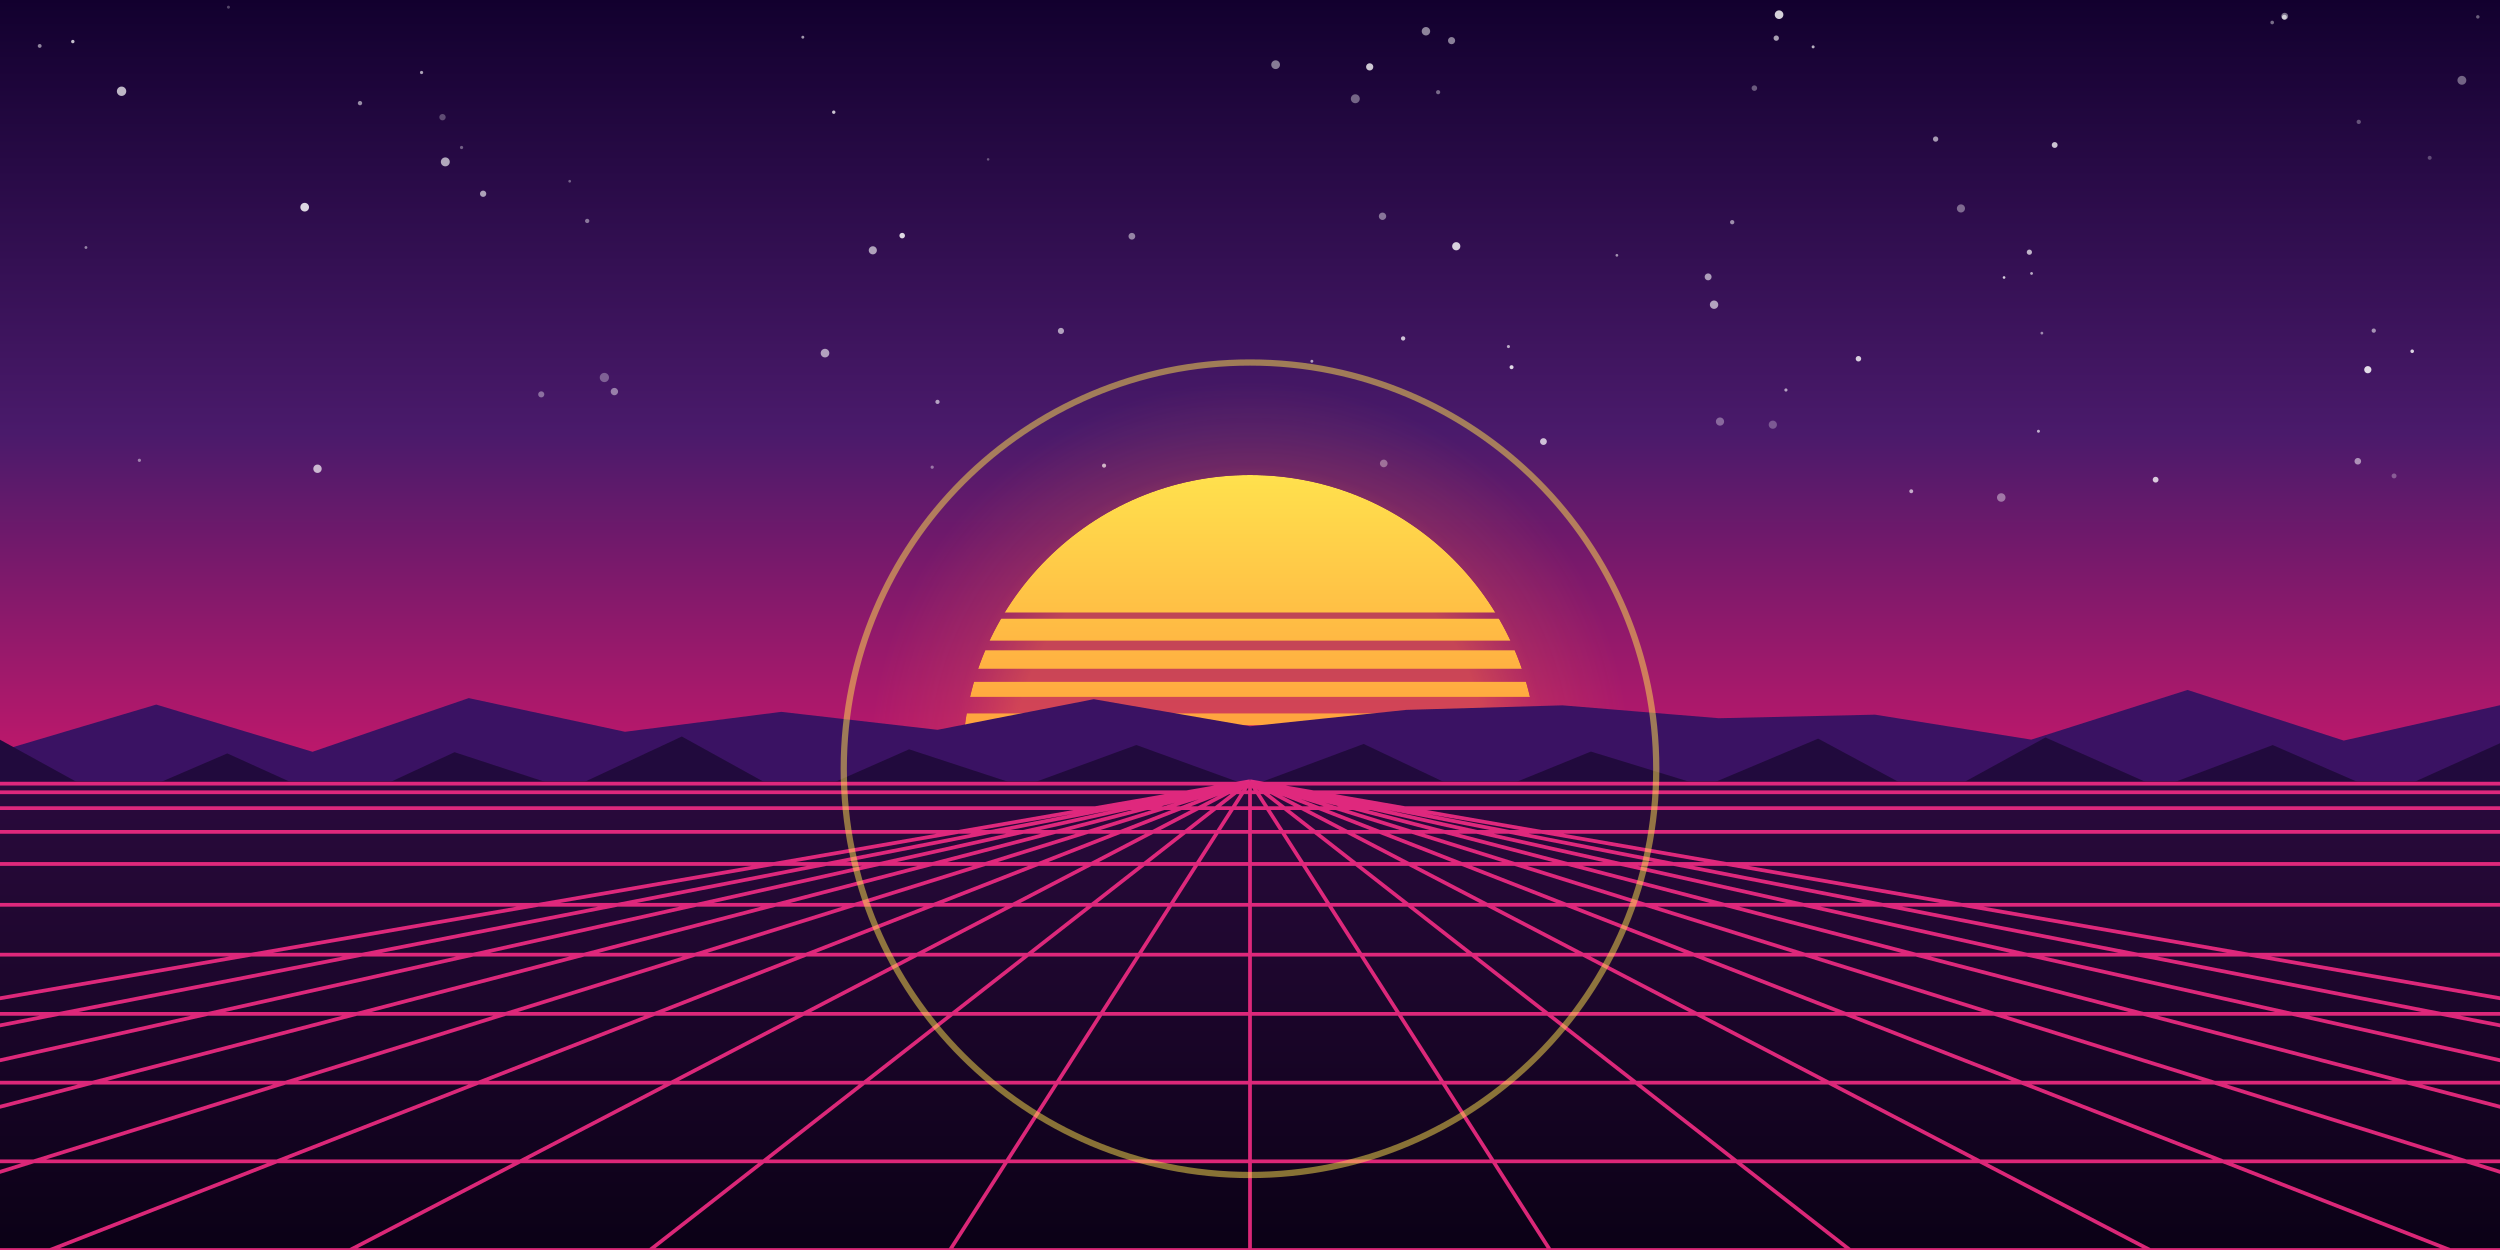
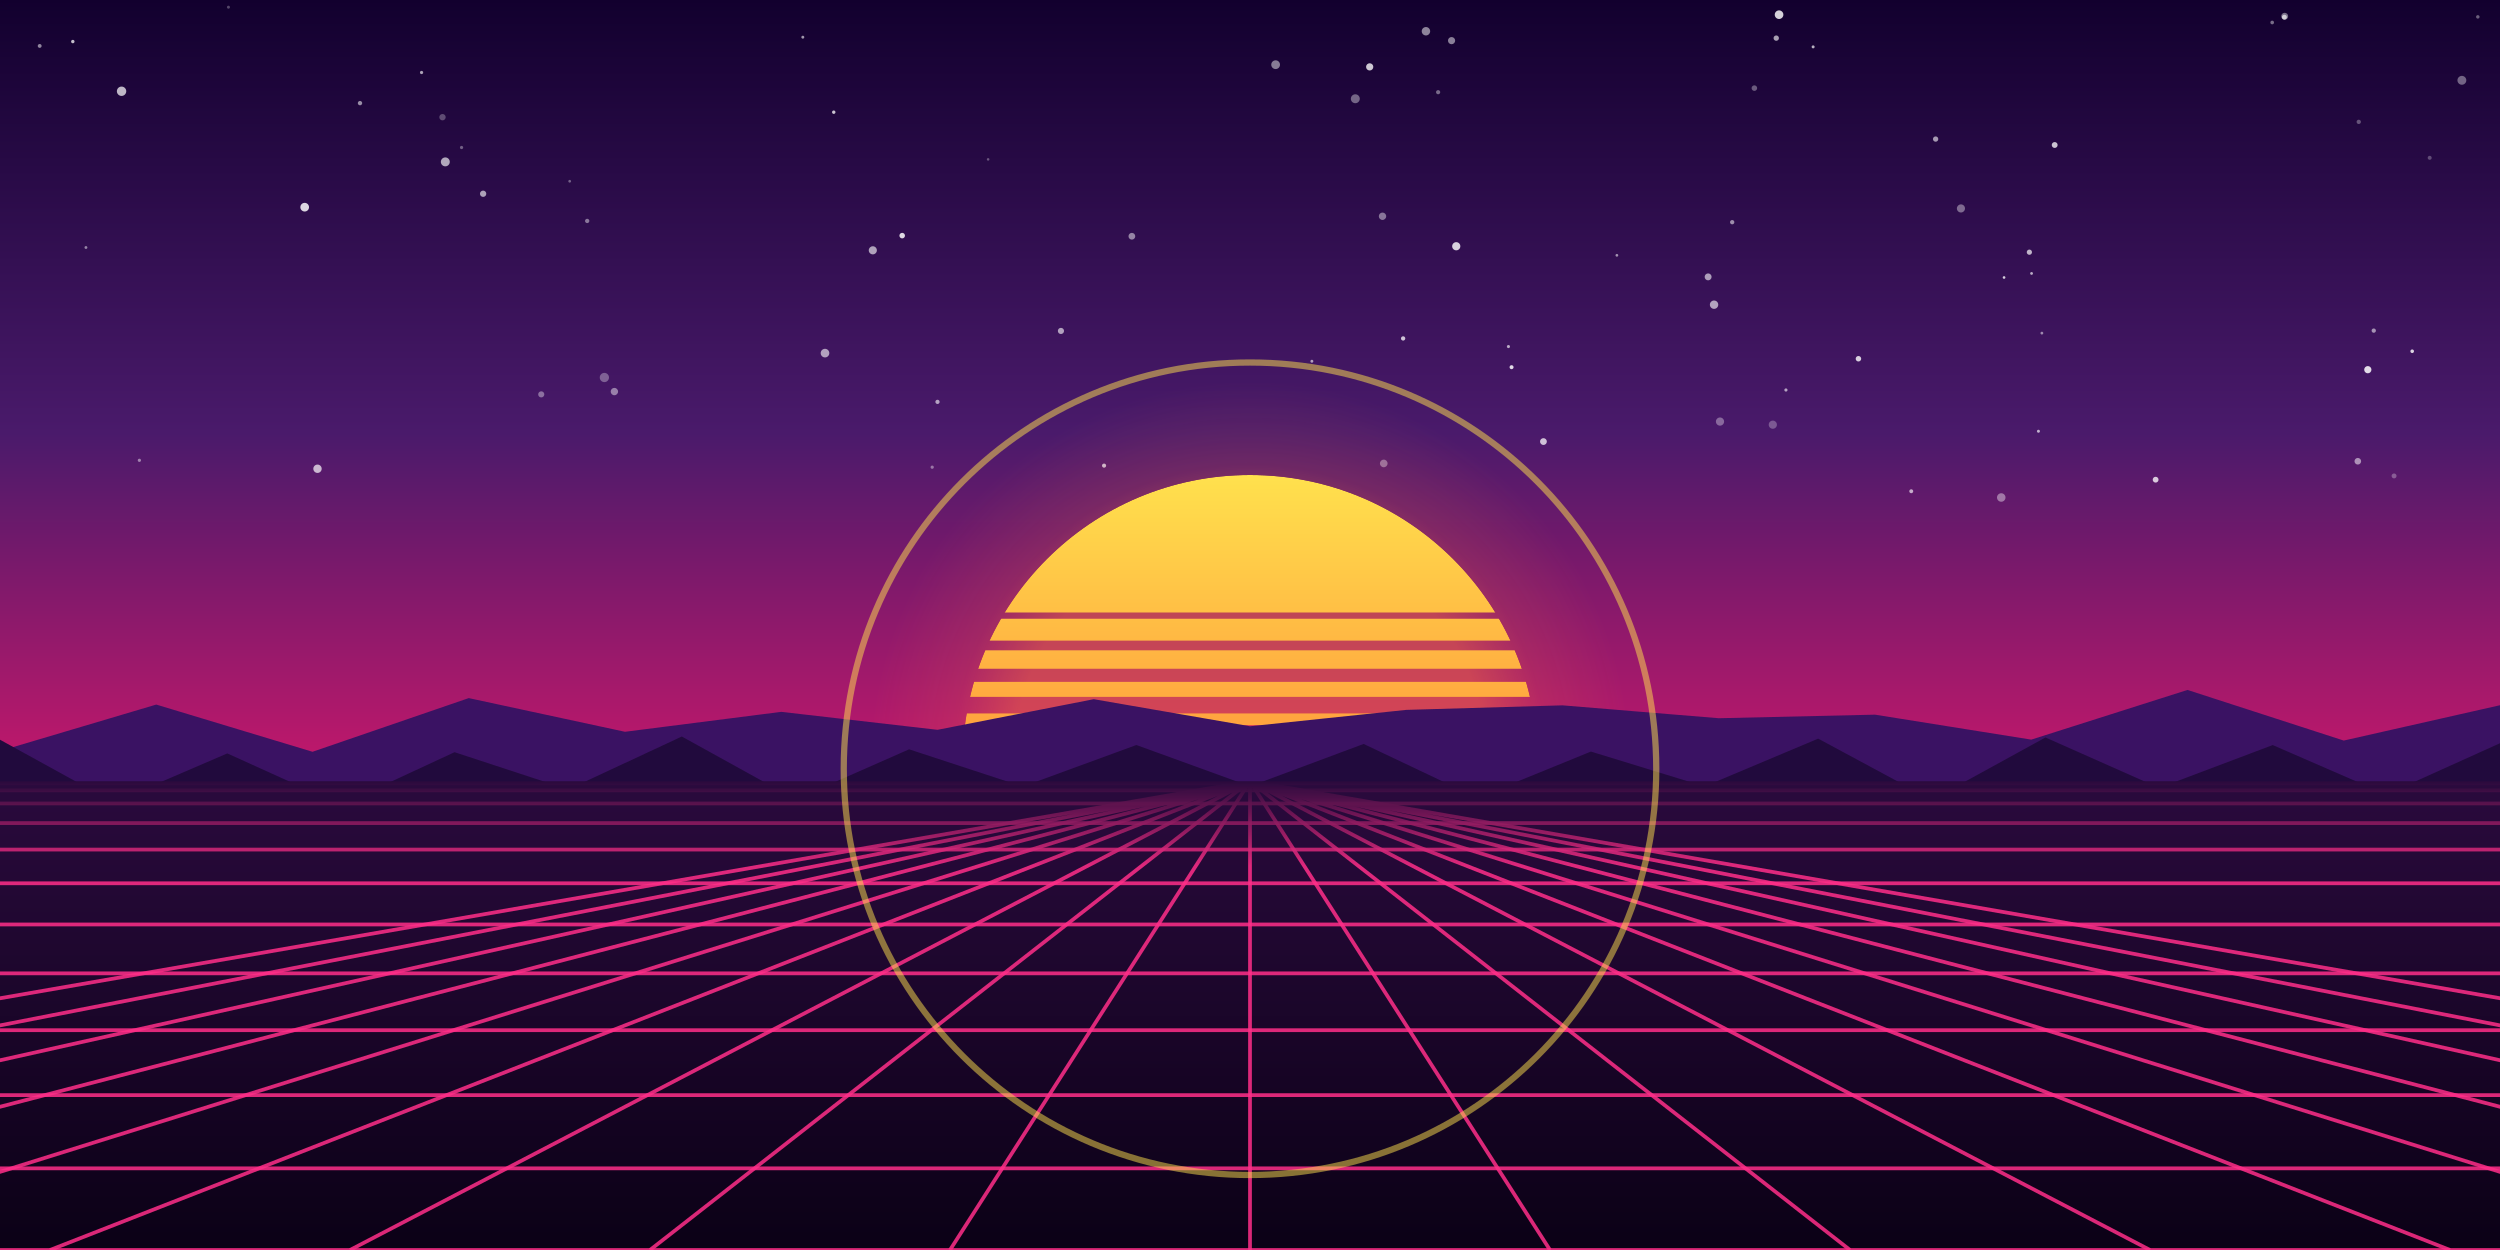
<svg xmlns="http://www.w3.org/2000/svg" width="800" height="400" viewBox="0 0 800 400">
  <defs>
    <linearGradient id="sky" x1="0" y1="0" x2="0" y2="1">
      <stop offset="0" stop-color="#12002e" />
      <stop offset="0.55" stop-color="#4a1a6b" />
      <stop offset="1" stop-color="#c9186b" />
    </linearGradient>
    <linearGradient id="moon" x1="0" y1="0" x2="0" y2="1">
      <stop offset="0" stop-color="#ffe14d" />
      <stop offset="0.5" stop-color="#ff9a3c" />
      <stop offset="1" stop-color="#ff2975" />
    </linearGradient>
    <radialGradient id="moonGlow" cx="0.5" cy="0.5" r="0.5">
      <stop offset="0.62" stop-color="#ff7a3c" stop-opacity="0.45" />
      <stop offset="0.78" stop-color="#ff7a3c" stop-opacity="0.14" />
      <stop offset="1" stop-color="#ff7a3c" stop-opacity="0" />
    </radialGradient>
    <linearGradient id="floor" x1="0" y1="0" x2="0" y2="1">
      <stop offset="0" stop-color="#2a0a3d" />
      <stop offset="1" stop-color="#0b0116" />
    </linearGradient>
    <mask id="moonMask">
      <rect x="0" y="0" width="800" height="400" fill="#000" />
      <circle cx="400" cy="244" r="92" fill="#fff" />
      <rect x="304" y="196.0" width="192" height="2.0" fill="#000" />
      <rect x="304" y="205.0" width="192" height="3.1" fill="#000" />
      <rect x="304" y="214.0" width="192" height="4.2" fill="#000" />
      <rect x="304" y="223.0" width="192" height="5.3" fill="#000" />
      <rect x="304" y="232.0" width="192" height="6.4" fill="#000" />
      <rect x="304" y="241.0" width="192" height="7.5" fill="#000" />
      <rect x="304" y="250.0" width="192" height="8.6" fill="#000" />
+     </mask>
+     <linearGradient id="gridFade" x1="0" y1="0" x2="0" y2="1">
+       <stop offset="0" stop-color="#000" />
+       <stop offset="0.18" stop-color="#fff" />
+       <stop offset="1" stop-color="#fff" />
+     </linearGradient>
+     <mask id="gridMask" maskUnits="userSpaceOnUse" x="0" y="250" width="800" height="150">
+       <rect x="0" y="250" width="800" height="150" fill="url(#gridFade)" />
    </mask>
  </defs>
  <rect x="0" y="0" width="800" height="252" fill="url(#sky)" />
  <circle cx="73.1" cy="2.3" r="0.48" fill="#ffffff" opacity="0.28" />
  <circle cx="611.6" cy="157.2" r="0.63" fill="#ffffff" opacity="0.64" />
  <circle cx="173.2" cy="126.2" r="0.98" fill="#ffffff" opacity="0.38" />
  <circle cx="493.9" cy="141.3" r="1.09" fill="#ffffff" opacity="0.73" />
  <circle cx="134.9" cy="23.2" r="0.52" fill="#ffffff" opacity="0.63" />
  <circle cx="187.9" cy="70.7" r="0.69" fill="#ffffff" opacity="0.44" />
  <circle cx="653.4" cy="106.6" r="0.45" fill="#ffffff" opacity="0.50" />
  <circle cx="754.5" cy="147.6" r="1.06" fill="#ffffff" opacity="0.52" />
  <circle cx="757.7" cy="118.3" r="1.16" fill="#ffffff" opacity="0.85" />
  <circle cx="266.8" cy="35.9" r="0.55" fill="#ffffff" opacity="0.76" />
  <circle cx="580.2" cy="15.0" r="0.48" fill="#ffffff" opacity="0.69" />
  <circle cx="771.9" cy="112.4" r="0.58" fill="#ffffff" opacity="0.81" />
  <circle cx="571.5" cy="124.8" r="0.51" fill="#ffffff" opacity="0.61" />
  <circle cx="561.4" cy="28.2" r="0.89" fill="#ffffff" opacity="0.34" />
  <circle cx="339.5" cy="105.9" r="0.99" fill="#ffffff" opacity="0.60" />
  <circle cx="627.5" cy="66.7" r="1.30" fill="#ffffff" opacity="0.39" />
  <circle cx="652.3" cy="138.0" r="0.48" fill="#ffffff" opacity="0.66" />
  <circle cx="727.1" cy="7.2" r="0.59" fill="#ffffff" opacity="0.42" />
  <circle cx="689.8" cy="153.5" r="0.93" fill="#ffffff" opacity="0.77" />
  <circle cx="154.6" cy="62.0" r="1.01" fill="#ffffff" opacity="0.61" />
  <circle cx="408.2" cy="20.7" r="1.40" fill="#ffffff" opacity="0.47" />
  <circle cx="594.7" cy="114.8" r="0.88" fill="#ffffff" opacity="0.80" />
  <circle cx="38.9" cy="29.2" r="1.50" fill="#ffffff" opacity="0.71" />
  <circle cx="256.9" cy="11.9" r="0.47" fill="#ffffff" opacity="0.59" />
  <circle cx="456.3" cy="10.0" r="1.35" fill="#ffffff" opacity="0.51" />
  <circle cx="196.6" cy="125.3" r="1.18" fill="#ffffff" opacity="0.45" />
  <circle cx="12.7" cy="14.7" r="0.62" fill="#ffffff" opacity="0.52" />
  <circle cx="442.4" cy="69.2" r="1.18" fill="#ffffff" opacity="0.43" />
  <circle cx="640.4" cy="159.2" r="1.36" fill="#ffffff" opacity="0.41" />
  <circle cx="777.5" cy="50.5" r="0.64" fill="#ffffff" opacity="0.27" />
  <circle cx="115.2" cy="33.0" r="0.70" fill="#ffffff" opacity="0.54" />
  <circle cx="619.4" cy="44.5" r="0.85" fill="#ffffff" opacity="0.59" />
  <circle cx="362.2" cy="75.6" r="1.08" fill="#ffffff" opacity="0.49" />
  <circle cx="483.7" cy="117.5" r="0.64" fill="#ffffff" opacity="0.85" />
  <circle cx="44.6" cy="147.3" r="0.52" fill="#ffffff" opacity="0.46" />
  <circle cx="433.7" cy="31.6" r="1.43" fill="#ffffff" opacity="0.38" />
  <circle cx="650.1" cy="87.5" r="0.45" fill="#ffffff" opacity="0.66" />
  <circle cx="264.0" cy="113.0" r="1.38" fill="#ffffff" opacity="0.60" />
  <circle cx="649.4" cy="80.7" r="0.84" fill="#ffffff" opacity="0.69" />
  <circle cx="141.6" cy="37.5" r="1.02" fill="#ffffff" opacity="0.28" />
  <circle cx="300.0" cy="128.6" r="0.68" fill="#ffffff" opacity="0.60" />
  <circle cx="449.0" cy="108.3" r="0.69" fill="#ffffff" opacity="0.75" />
  <circle cx="23.3" cy="13.3" r="0.55" fill="#ffffff" opacity="0.74" />
  <circle cx="401.5" cy="156.8" r="0.60" fill="#ffffff" opacity="0.49" />
  <circle cx="641.3" cy="88.8" r="0.43" fill="#ffffff" opacity="0.79" />
  <circle cx="298.3" cy="149.5" r="0.52" fill="#ffffff" opacity="0.41" />
  <circle cx="27.5" cy="79.2" r="0.46" fill="#ffffff" opacity="0.49" />
  <circle cx="766.1" cy="152.3" r="0.79" fill="#ffffff" opacity="0.29" />
  <circle cx="548.5" cy="97.5" r="1.34" fill="#ffffff" opacity="0.61" />
  <circle cx="193.4" cy="120.8" r="1.48" fill="#ffffff" opacity="0.32" />
  <circle cx="101.6" cy="150.0" r="1.34" fill="#ffffff" opacity="0.69" />
  <circle cx="546.6" cy="88.6" r="1.11" fill="#ffffff" opacity="0.59" />
  <circle cx="288.7" cy="75.4" r="0.89" fill="#ffffff" opacity="0.84" />
  <circle cx="419.8" cy="115.6" r="0.47" fill="#ffffff" opacity="0.60" />
  <circle cx="754.8" cy="39.0" r="0.69" fill="#ffffff" opacity="0.31" />
  <circle cx="792.9" cy="5.4" r="0.56" fill="#ffffff" opacity="0.37" />
  <circle cx="147.7" cy="47.2" r="0.52" fill="#ffffff" opacity="0.35" />
  <circle cx="568.4" cy="12.2" r="0.86" fill="#ffffff" opacity="0.62" />
  <circle cx="554.3" cy="71.1" r="0.69" fill="#ffffff" opacity="0.53" />
  <circle cx="466.0" cy="78.8" r="1.31" fill="#ffffff" opacity="0.81" />
  <circle cx="464.5" cy="13.0" r="1.15" fill="#ffffff" opacity="0.49" />
  <circle cx="517.4" cy="81.7" r="0.44" fill="#ffffff" opacity="0.55" />
  <circle cx="142.5" cy="51.8" r="1.43" fill="#ffffff" opacity="0.64" />
  <circle cx="550.4" cy="134.9" r="1.31" fill="#ffffff" opacity="0.35" />
  <circle cx="569.3" cy="4.7" r="1.38" fill="#ffffff" opacity="0.82" />
  <circle cx="731.0" cy="5.5" r="0.79" fill="#ffffff" opacity="0.66" />
  <circle cx="759.6" cy="105.8" r="0.69" fill="#ffffff" opacity="0.54" />
  <circle cx="353.3" cy="149.0" r="0.66" fill="#ffffff" opacity="0.70" />
  <circle cx="460.2" cy="29.5" r="0.67" fill="#ffffff" opacity="0.40" />
  <circle cx="316.2" cy="51.0" r="0.41" fill="#ffffff" opacity="0.32" />
  <circle cx="442.8" cy="148.3" r="1.22" fill="#ffffff" opacity="0.38" />
  <circle cx="482.7" cy="110.9" r="0.50" fill="#ffffff" opacity="0.64" />
  <circle cx="97.5" cy="66.3" r="1.39" fill="#ffffff" opacity="0.83" />
  <circle cx="182.3" cy="58.0" r="0.44" fill="#ffffff" opacity="0.35" />
  <circle cx="567.3" cy="135.9" r="1.31" fill="#ffffff" opacity="0.28" />
  <circle cx="438.3" cy="21.4" r="1.16" fill="#ffffff" opacity="0.78" />
  <circle cx="731.1" cy="5.2" r="1.11" fill="#ffffff" opacity="0.43" />
  <circle cx="279.3" cy="80.1" r="1.30" fill="#ffffff" opacity="0.61" />
  <circle cx="657.5" cy="46.4" r="0.94" fill="#ffffff" opacity="0.76" />
  <circle cx="787.8" cy="25.7" r="1.42" fill="#ffffff" opacity="0.38" />
  <circle cx="400" cy="244" r="122" fill="url(#moonGlow)" />
  <circle cx="400" cy="244" r="92" fill="url(#moon)" mask="url(#moonMask)" />
  <path d="M0,240.31 L50,225.46 L100,240.57 L150,223.39 L200,234.17 L250,227.79 L300,233.54 L350,223.74 L400,232.4 L450,227.16 L500,225.71 L550,229.83 L600,228.69 L650,236.68 L700,220.78 L750,236.98 L800,225.67 L800,400 L0,400 Z" fill="#3a1263" />
  <path d="M0,236.71 L36.36,256.74 L72.73,241.09 L109.09,257.57 L145.45,240.7 L181.82,252.64 L218.18,235.68 L254.55,255.8 L290.91,239.78 L327.27,251.71 L363.64,238.4 L400,251.61 L436.36,238.06 L472.73,255.31 L509.09,240.5 L545.45,251.66 L581.82,236.36 L618.18,255.95 L654.55,235.99 L690.91,252.13 L727.27,238.42 L763.64,254.24 L800,237.83 L800,400 L0,400 Z" fill="#210a3d" />
  <rect x="0" y="250" width="800" height="150" fill="url(#floor)" />
-   <path d="M0,250.77 L800,250.77M0,253.53 L800,253.53M0,258.6 L800,258.6M0,266.2 L800,266.2M0,276.47 L800,276.47M0,289.53 L800,289.53M0,305.49 L800,305.49M0,324.44 L800,324.44M0,346.46 L800,346.46M0,371.63 L800,371.63M0,400 L800,400M400,250 L-464,400M400,250 L-368,400M400,250 L-272,400M400,250 L-176,400M400,250 L-80,400M400,250 L16,400M400,250 L112,400M400,250 L208,400M400,250 L304,400M400,250 L400,400M400,250 L496,400M400,250 L592,400M400,250 L688,400M400,250 L784,400M400,250 L880,400M400,250 L976,400M400,250 L1072,400M400,250 L1168,400M400,250 L1264,400" stroke="#ff2e88" stroke-width="1.2" fill="none" opacity="0.85" />
+   <g mask="url(#gridMask)">
+     <path d="M0,250.63 L800,250.63M0,252.91 L800,252.91M0,257.1 L800,257.1M0,263.38 L800,263.38M0,271.86 L800,271.86M0,282.65 L800,282.65M0,295.83 L800,295.83M0,311.47 L800,311.47M0,329.66 L800,329.66M0,350.44 L800,350.44M0,373.87 L800,373.87M0,400 L800,400" stroke="#ff2e88" stroke-width="1.2" fill="none" opacity="0.85" />
+     <path d="M400,250 L-464,400M400,250 L-368,400M400,250 L-272,400M400,250 L-176,400M400,250 L-80,400M400,250 L16,400M400,250 L112,400M400,250 L208,400M400,250 L304,400M400,250 L400,400M400,250 L496,400M400,250 L592,400M400,250 L688,400M400,250 L784,400M400,250 L880,400M400,250 L976,400M400,250 L1072,400M400,250 L1168,400M400,250 L1264,400" stroke="#ff2e88" stroke-width="1.2" fill="none" opacity="0.85" />
+   </g>
  <circle cx="400" cy="246" fill="none" stroke="#ffe14d" r="130" stroke-width="2" opacity="0.5">
    <animate attributeName="r" values="130;146;130" dur="4s" repeatCount="indefinite" />
    <animate attributeName="opacity" values="0.5;0.05;0.5" dur="4s" repeatCount="indefinite" />
  </circle>
</svg>
